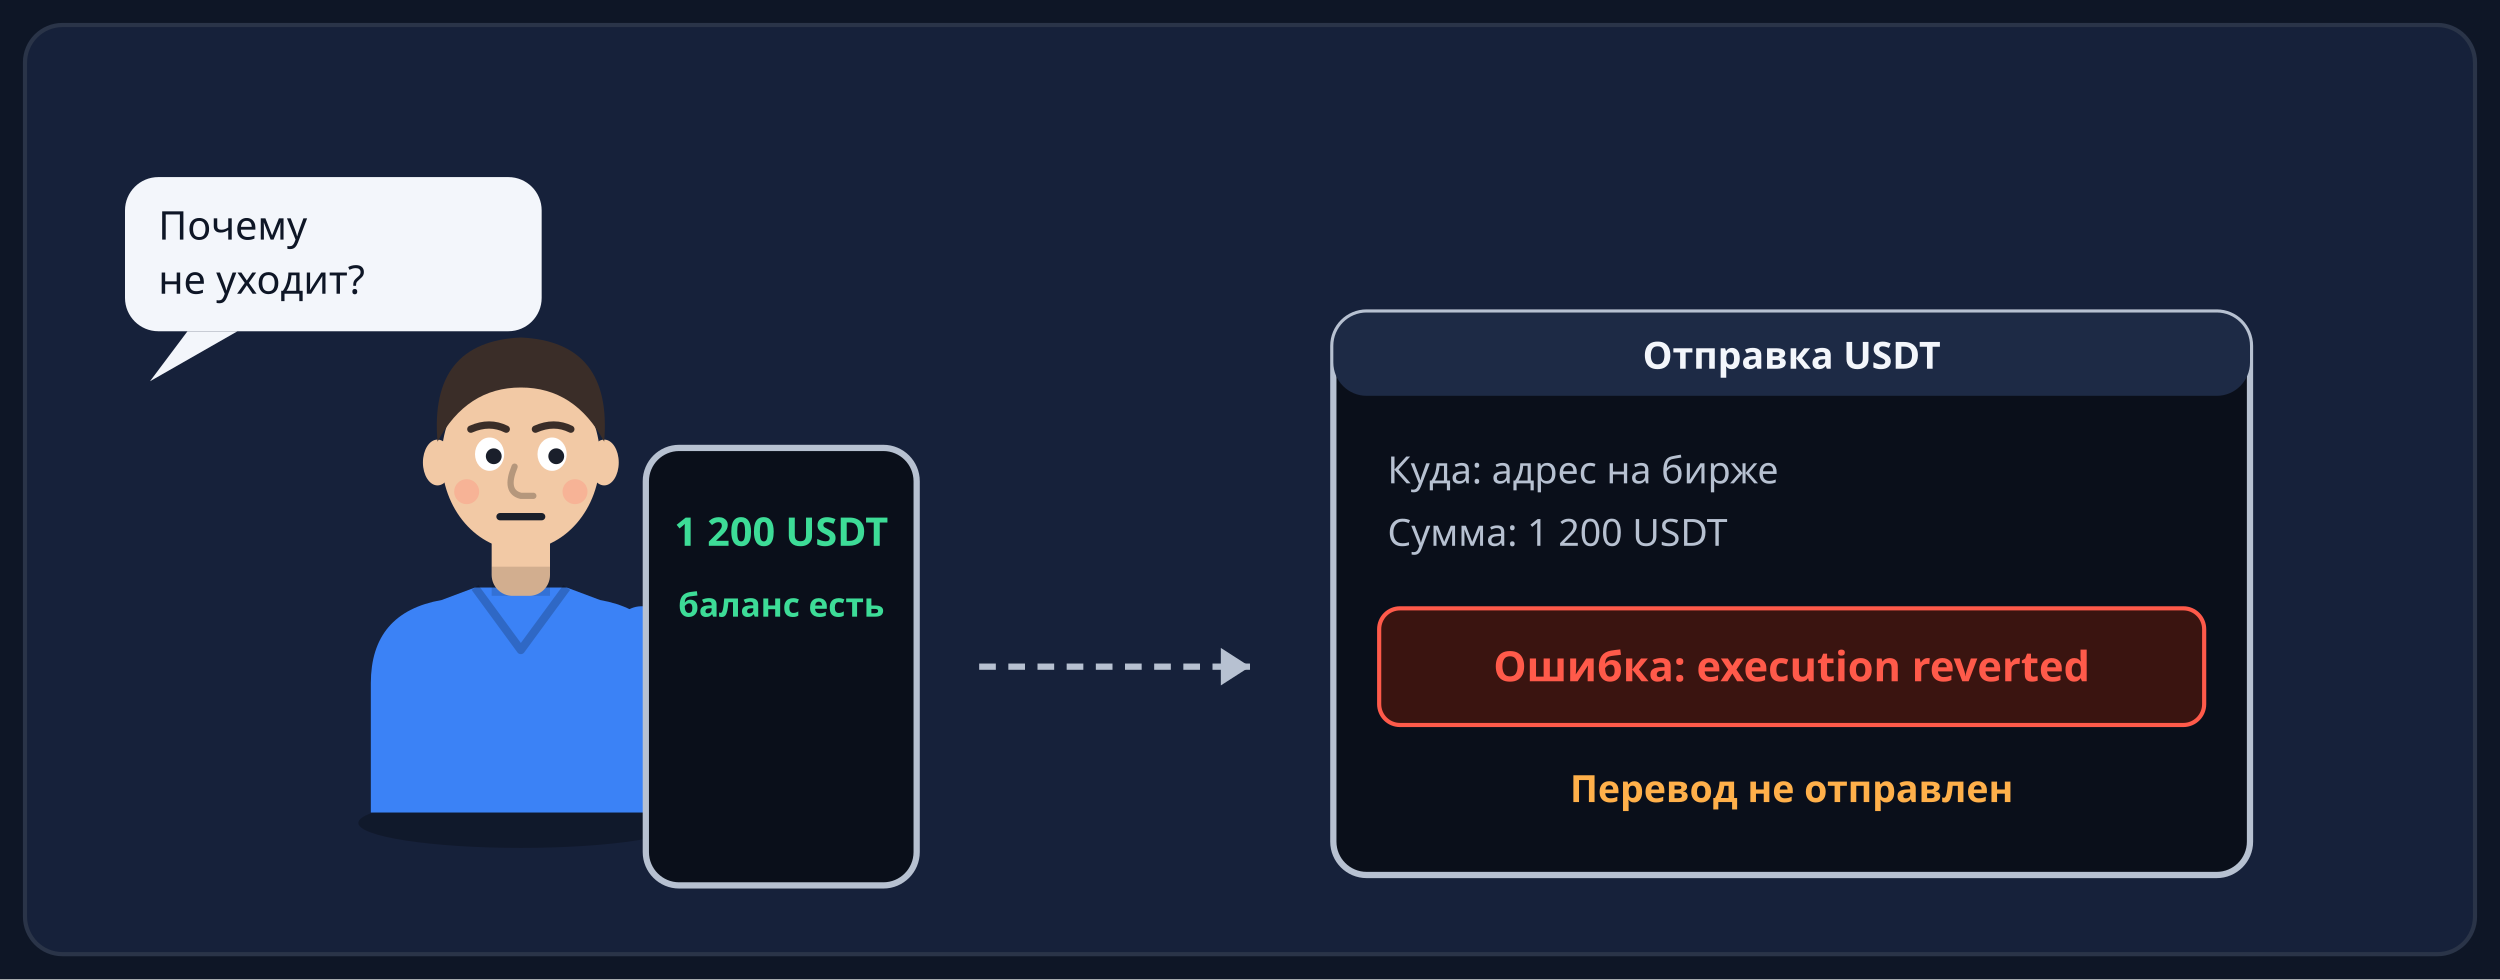
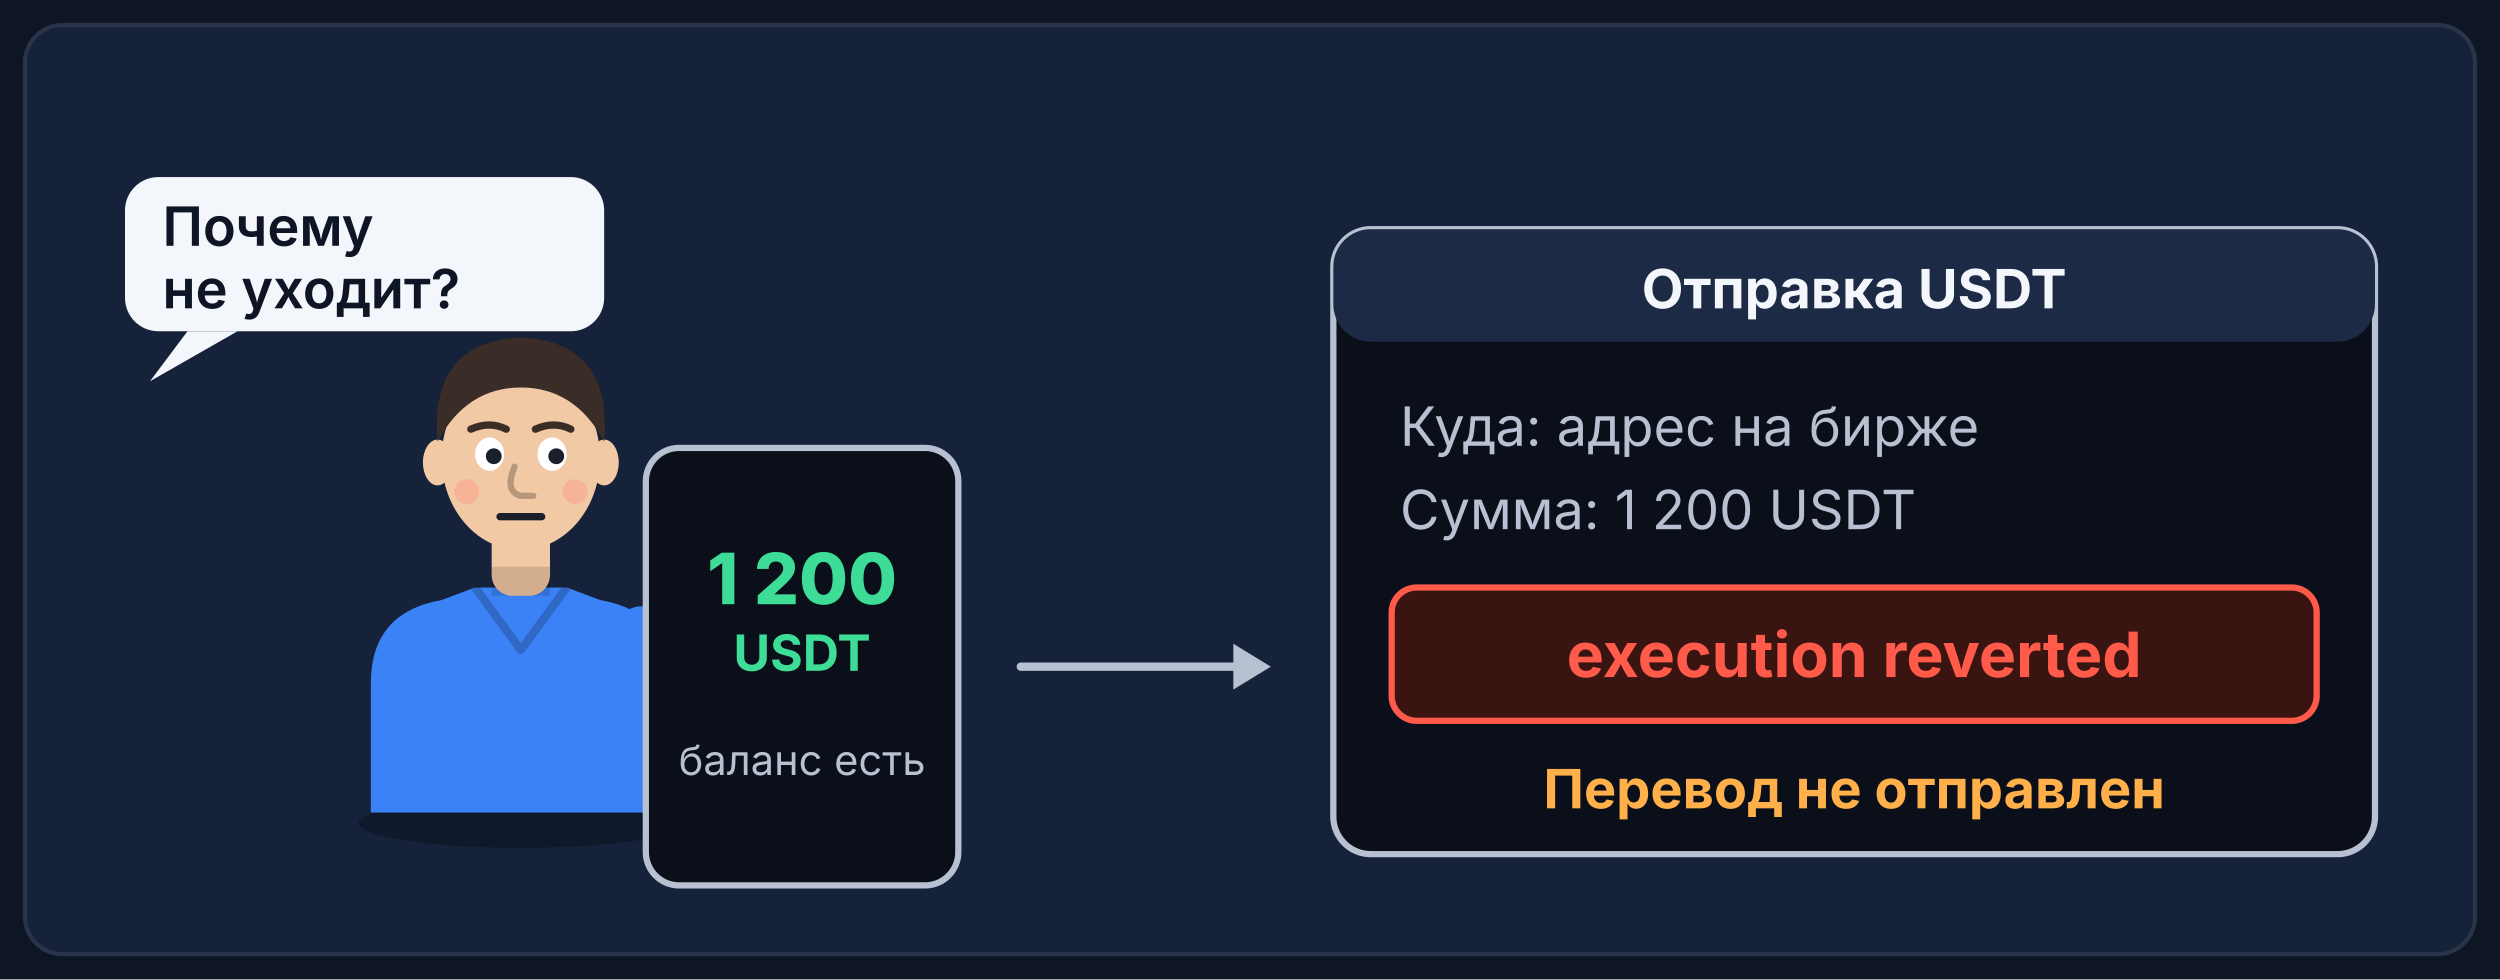
- <svg xmlns="http://www.w3.org/2000/svg" viewBox="0 0 1200 470" font-family="system-ui,sans-serif">
+ <svg xmlns="http://www.w3.org/2000/svg" viewBox="0 0 1200 470" font-family="system-ui,-apple-system,Segoe UI,sans-serif">
  <rect width="1200" height="470" fill="#0E1626" />
  <rect width="1200" height="470" fill="#0E1626" />
  <rect x="12" y="12" width="1176" height="446" rx="18" fill="#16213A" stroke="#2A3448" stroke-width="2" />
  <ellipse cx="250" cy="395" rx="78" ry="12" fill="#000" opacity=".25" />
  <path d="M178 390 v-62 q0 -34 34 -40 l16 -6 h44 l16 6 q34 6 34 40 v62z" fill="#3B82F6" />
  <path d="M228 282 l22 30 l22 -30" fill="none" stroke="#00000033" stroke-width="4" stroke-linejoin="round" />
  <rect x="236" y="250" width="28" height="36" rx="10" fill="#F2C9A5" />
  <rect x="236" y="272" width="28" height="14" fill="#00000022" />
  <path d="M308 304 q40 8 30 52" fill="none" stroke="#3B82F6" stroke-width="26" stroke-linecap="round" />
  <circle cx="338" cy="358" r="13" fill="#F2C9A5" />
  <ellipse cx="210" cy="222" rx="7" ry="11" fill="#F2C9A5" />
  <ellipse cx="290" cy="222" rx="7" ry="11" fill="#F2C9A5" />
  <ellipse cx="250" cy="220" rx="38" ry="44" fill="#F2C9A5" />
  <path d="M210 212 q-4 -48 40 -50 q44 2 40 50 q-14 -26 -40 -26 q-26 0 -40 26z" fill="#3a2d28" />
  <ellipse cx="235" cy="218" rx="7" ry="8" fill="#fff" />
  <ellipse cx="265" cy="218" rx="7" ry="8" fill="#fff" />
  <circle cx="237" cy="219" r="3.8" fill="#1a1f2b" />
  <circle cx="267" cy="219" r="3.8" fill="#1a1f2b" />
  <path d="M226 206 q9 -4 17 0 M257 206 q9 -4 17 0" stroke="#3a2d28" stroke-width="3.5" fill="none" stroke-linecap="round" />
  <path d="M247 224 q-5 12 3 14 h6" stroke="#00000040" stroke-width="3" fill="none" stroke-linecap="round" />
  <path d="M240 248 h20" stroke="#1a1f2b" stroke-width="3.5" stroke-linecap="round" />
  <circle cx="224" cy="236" r="6" fill="#ff8a7a" opacity=".35" />
  <circle cx="276" cy="236" r="6" fill="#ff8a7a" opacity=".35" />
-   <rect x="310" y="215" width="130" height="210" rx="16" fill="#0a0f1a" stroke="#B7C1D1" stroke-width="3" />
-   <text x="375" y="262" font-size="19" fill="#3DDC97" text-anchor="middle" font-weight="700">1 200 USDT</text>
-   <text x="375" y="296" font-size="16" fill="#3DDC97" text-anchor="middle" font-weight="700">баланс есть</text>
-   <rect x="60" y="85" width="200" height="74" rx="16" fill="#F3F6FB" />
+   <rect x="60" y="85" width="230" height="74" rx="16" fill="#F3F6FB" />
  <path d="M90 159 l-18 24 l42 -24z" fill="#F3F6FB" />
-   <text x="76" y="115" font-size="19" fill="#0E1626" text-anchor="start" font-weight="400">Почему</text>
-   <text x="76" y="141" font-size="19" fill="#0E1626" text-anchor="start" font-weight="400">не уходит?</text>
-   <rect x="640" y="150" width="440" height="270" rx="16" fill="#0a0f1a" stroke="#B7C1D1" stroke-width="3" />
-   <rect x="640" y="150" width="440" height="40" rx="16" fill="#1d2a45" />
-   <text x="860" y="177" font-size="18" fill="#F3F6FB" text-anchor="middle" font-weight="700">Отправка USDT</text>
-   <text x="666" y="232" font-size="18" fill="#B7C1D1" text-anchor="start" font-weight="400">Куда: адрес на бирже</text>
-   <text x="666" y="262" font-size="18" fill="#B7C1D1" text-anchor="start" font-weight="400">Сумма: 1 200 USDT</text>
-   <rect x="662" y="292" width="396" height="56" rx="10" fill="#3a1410" stroke="#FF5A4A" stroke-width="2" />
-   <text x="860" y="327" font-size="20" fill="#FF5A4A" text-anchor="middle" font-weight="700">Ошибка: execution reverted</text>
-   <text x="860" y="385" font-size="18" fill="#FFB04A" text-anchor="middle" font-weight="700">Перевод не отправлен</text>
-   <path d="M470 320 H600" stroke="#B7C1D1" stroke-width="3" stroke-dasharray="8 6" />
-   <path d="M600 320 l-14 -9 v18z" fill="#B7C1D1" />
+   <text x="78" y="118" font-size="26" fill="#0E1626" text-anchor="start" font-weight="600">Почему</text>
+   <text x="78" y="148" font-size="26" fill="#0E1626" text-anchor="start" font-weight="600">не уходит?</text>
+   <rect x="310" y="215" width="150" height="210" rx="16" fill="#0a0f1a" stroke="#B7C1D1" stroke-width="3" />
+   <text x="385" y="290" font-size="34" fill="#3DDC97" text-anchor="middle" font-weight="800">1 200</text>
+   <text x="385" y="322" font-size="24" fill="#3DDC97" text-anchor="middle" font-weight="700">USDT</text>
+   <text x="385" y="372" font-size="20" fill="#B7C1D1" text-anchor="middle" font-weight="400">баланс есть</text>
+   <path d="M490 320 H598" stroke="#B7C1D1" stroke-width="4" stroke-linecap="round" />
+   <path d="M610 320 l-18 -11 v22z" fill="#B7C1D1" />
+   <rect x="640" y="110" width="500" height="300" rx="18" fill="#0a0f1a" stroke="#B7C1D1" stroke-width="3" />
+   <rect x="640" y="110" width="500" height="54" rx="18" fill="#1d2a45" />
+   <text x="890" y="148" font-size="26" fill="#F3F6FB" text-anchor="middle" font-weight="700">Отправка USDT</text>
+   <text x="672" y="214" font-size="26" fill="#B7C1D1" text-anchor="start" font-weight="400">Куда: адрес на бирже</text>
+   <text x="672" y="254" font-size="26" fill="#B7C1D1" text-anchor="start" font-weight="400">Сумма: 1 200 USDT</text>
+   <rect x="668" y="282" width="444" height="64" rx="12" fill="#3a1410" stroke="#FF5A4A" stroke-width="3" />
+   <text x="890" y="325" font-size="30" fill="#FF5A4A" text-anchor="middle" font-weight="700">execution reverted</text>
+   <text x="890" y="388" font-size="26" fill="#FFB04A" text-anchor="middle" font-weight="700">Перевод не отправлен</text>
</svg>
